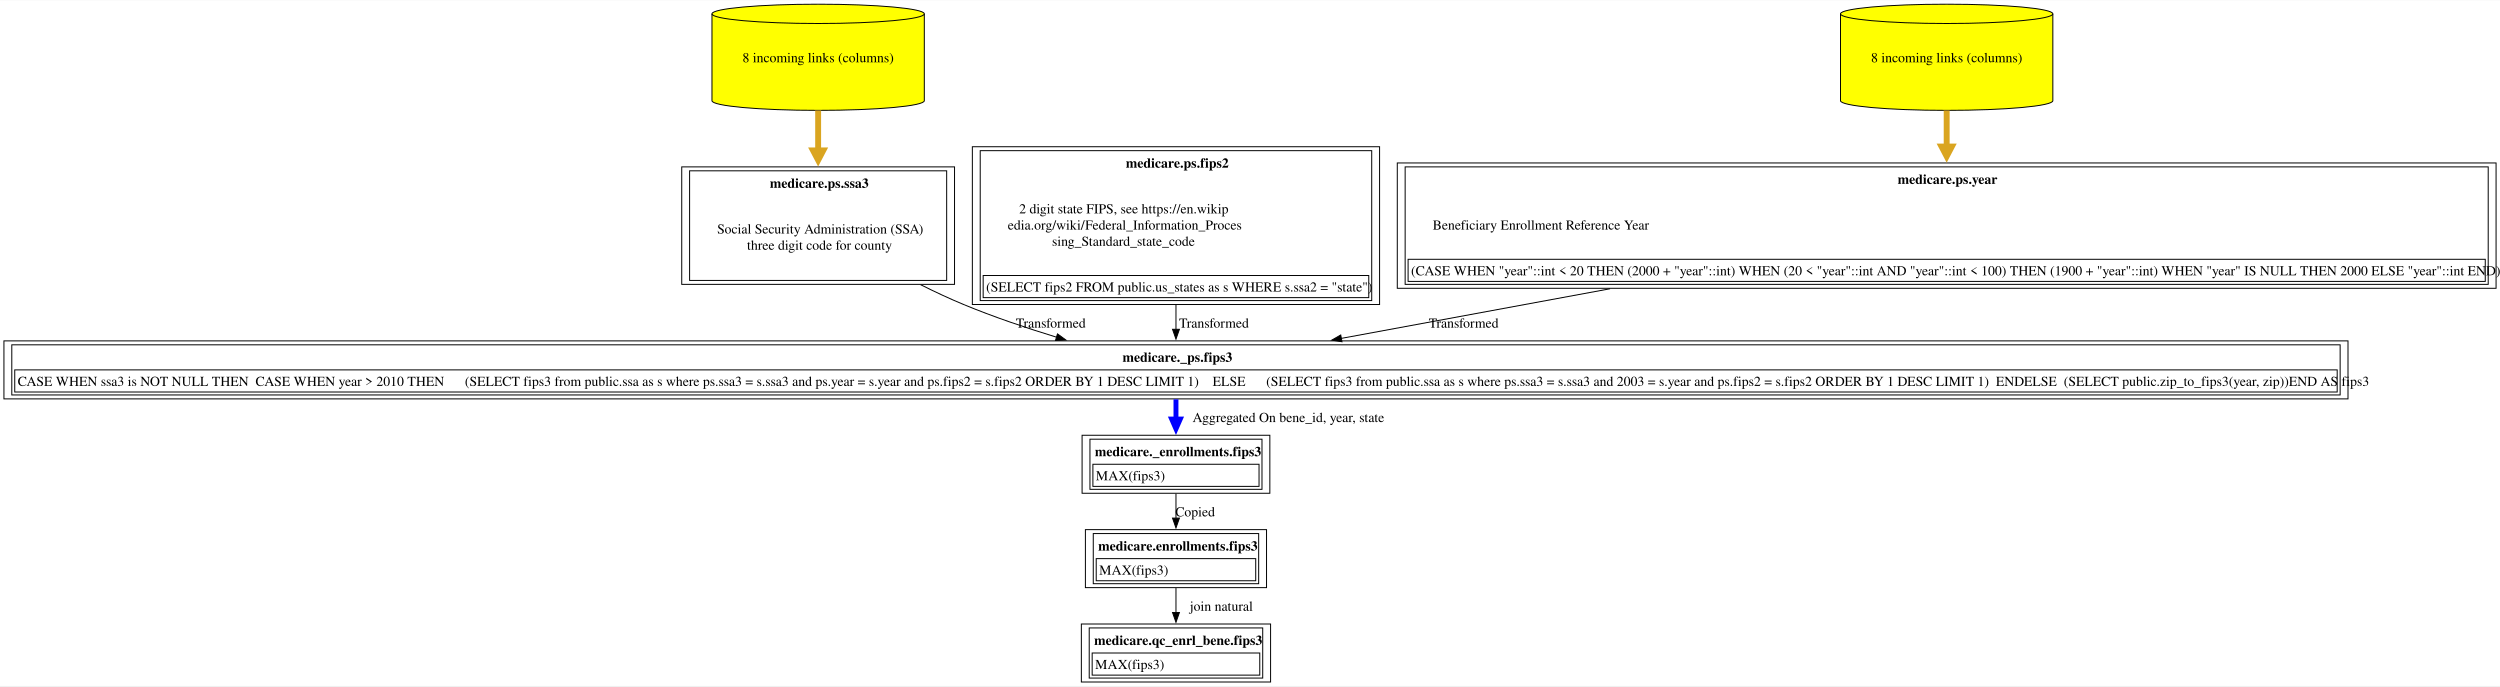
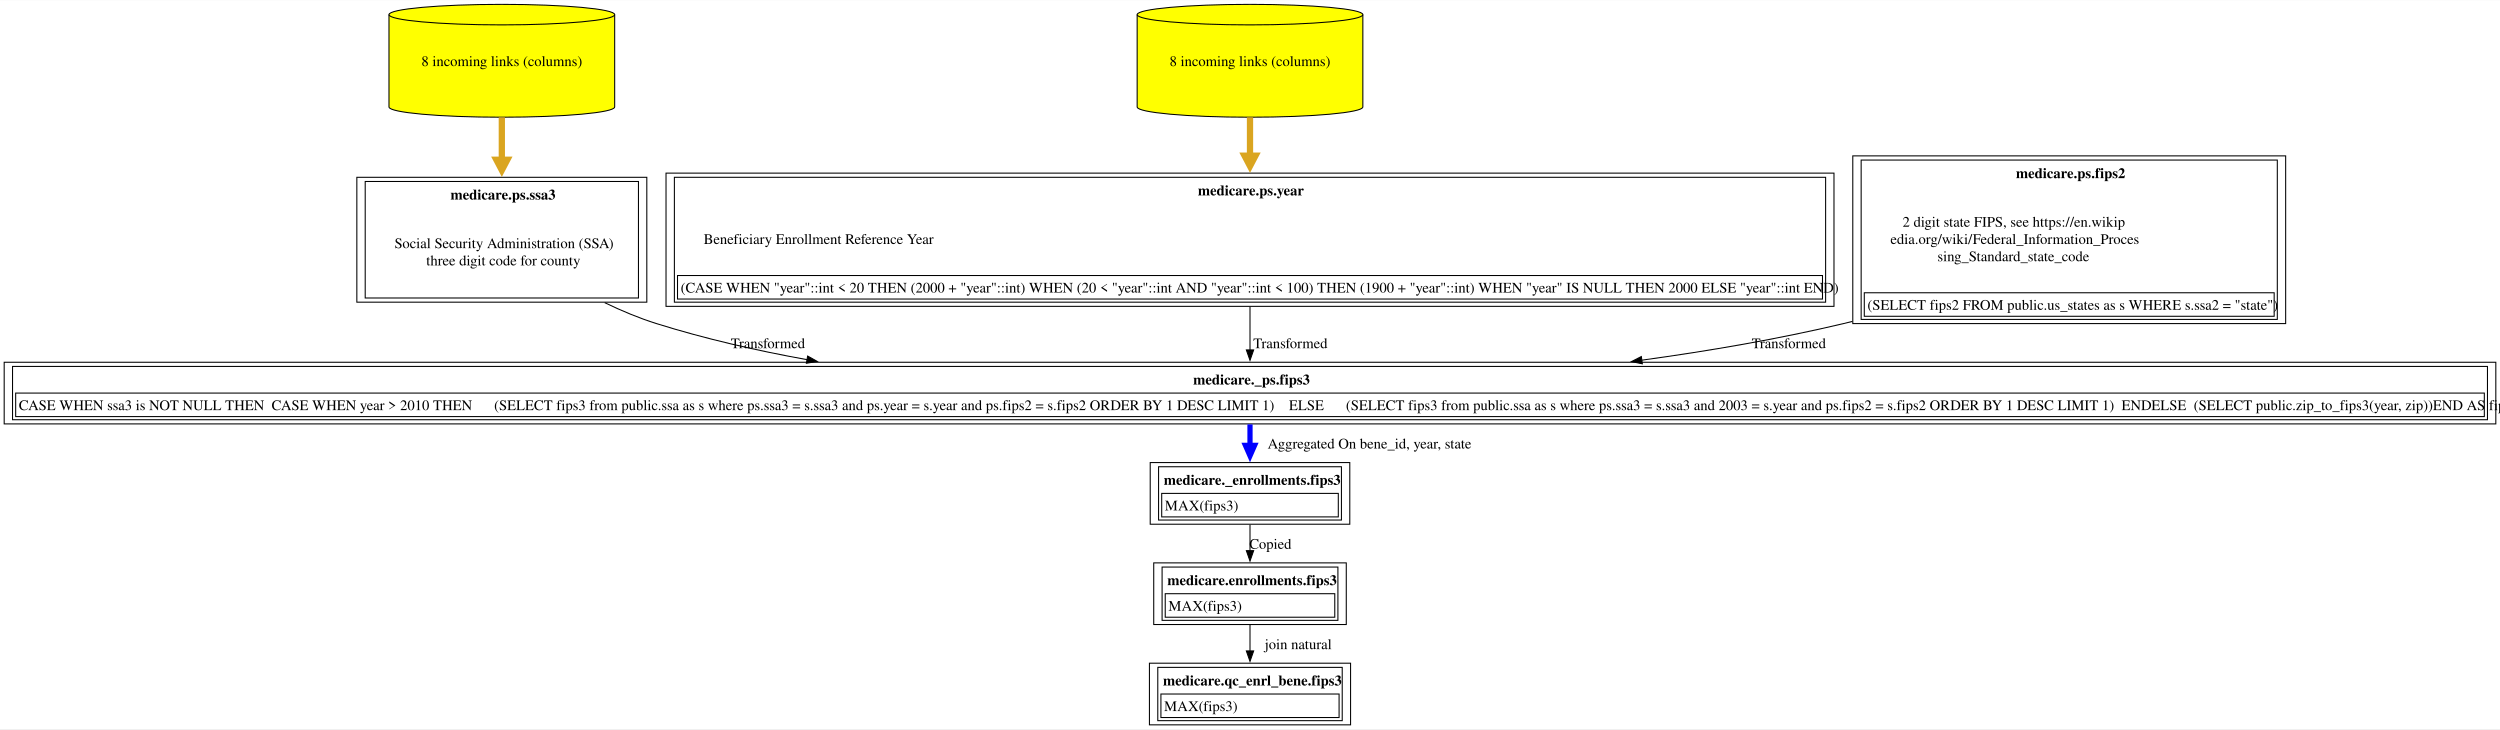
- <svg xmlns="http://www.w3.org/2000/svg" xmlns:xlink="http://www.w3.org/1999/xlink" width="2543pt" height="698pt" viewBox="0.00 0.00 2543.12 697.50">
+ <svg xmlns="http://www.w3.org/2000/svg" xmlns:xlink="http://www.w3.org/1999/xlink" width="2393pt" height="698pt" viewBox="0.00 0.00 2392.50 697.50">
  <g id="graph0" class="graph" transform="scale(1 1) rotate(0) translate(4 693.5)">
-     <polygon fill="white" stroke="none" points="-4,4 -4,-693.5 2539.12,-693.5 2539.12,4 -4,4" />
+     <polygon fill="white" stroke="none" points="-4,4 -4,-693.5 2388.5,-693.5 2388.5,4 -4,4" />
    <g id="node1" class="node">
      <g id="a_node1">
        <a xlink:href="../medicare.qc_enrl_bene/fips3.html" xlink:title="&lt;TABLE&gt;" target="_blank">
          <polygon fill="none" stroke="black" points="1288.5,-59 1096,-59 1096,0 1288.5,0 1288.5,-59" />
          <text text-anchor="start" x="1109" y="-37.7" font-family="Times,serif" font-weight="bold" font-size="14.00">medicare.qc_enrl_bene.fips3</text>
          <polygon fill="none" stroke="black" points="1107,-7 1107,-29.5 1277.5,-29.5 1277.5,-7 1107,-7" />
          <text text-anchor="start" x="1110" y="-13.2" font-family="Times,serif" font-size="14.00">MAX(fips3)</text>
          <polygon fill="none" stroke="black" points="1104,-4 1104,-55 1280.5,-55 1280.5,-4 1104,-4" />
        </a>
      </g>
    </g>
    <g id="node2" class="node">
      <g id="a_node2">
        <a xlink:href="../medicare.enrollments/fips3.html" xlink:title="&lt;TABLE&gt;" target="_blank">
          <polygon fill="none" stroke="black" points="1284.38,-155 1100.12,-155 1100.12,-96 1284.38,-96 1284.38,-155" />
          <text text-anchor="start" x="1113.12" y="-133.7" font-family="Times,serif" font-weight="bold" font-size="14.00">medicare.enrollments.fips3</text>
          <polygon fill="none" stroke="black" points="1111.12,-103 1111.12,-125.5 1273.38,-125.5 1273.38,-103 1111.12,-103" />
          <text text-anchor="start" x="1114.12" y="-109.2" font-family="Times,serif" font-size="14.00">MAX(fips3)</text>
          <polygon fill="none" stroke="black" points="1108.12,-100 1108.12,-151 1276.38,-151 1276.38,-100 1108.12,-100" />
        </a>
      </g>
    </g>
    <g id="edge1" class="edge">
      <path fill="none" stroke="black" d="M1192.25,-95.53C1192.25,-87.68 1192.25,-79.05 1192.25,-70.7" />
      <polygon fill="black" stroke="black" points="1195.75,-70.73 1192.25,-60.73 1188.75,-70.73 1195.75,-70.73" />
      <text text-anchor="middle" x="1238.38" y="-72.45" font-family="Times,serif" font-size="14.00">	join natural</text>
    </g>
    <g id="node3" class="node">
      <g id="a_node3">
        <a xlink:href="../medicare._enrollments/fips3.html" xlink:title="&lt;TABLE&gt;" target="_blank">
          <polygon fill="none" stroke="black" points="1287.75,-251 1096.75,-251 1096.75,-192 1287.75,-192 1287.75,-251" />
          <text text-anchor="start" x="1109.75" y="-229.7" font-family="Times,serif" font-weight="bold" font-size="14.00">medicare._enrollments.fips3</text>
          <polygon fill="none" stroke="black" points="1107.75,-199 1107.75,-221.5 1276.75,-221.5 1276.75,-199 1107.75,-199" />
          <text text-anchor="start" x="1110.75" y="-205.2" font-family="Times,serif" font-size="14.00">MAX(fips3)</text>
          <polygon fill="none" stroke="black" points="1104.75,-196 1104.75,-247 1279.75,-247 1279.75,-196 1104.75,-196" />
        </a>
      </g>
    </g>
    <g id="edge2" class="edge">
      <path fill="none" stroke="black" d="M1192.25,-191.53C1192.25,-183.68 1192.25,-175.05 1192.25,-166.7" />
      <polygon fill="black" stroke="black" points="1195.75,-166.73 1192.25,-156.73 1188.75,-166.73 1195.75,-166.73" />
      <text text-anchor="middle" x="1211.75" y="-168.45" font-family="Times,serif" font-size="14.00">Copied</text>
    </g>
    <g id="node4" class="node">
      <g id="a_node4">
        <a xlink:href="../medicare._ps/fips3.html" xlink:title="&lt;TABLE&gt;" target="_blank">
          <polygon fill="none" stroke="black" points="2384.5,-347 0,-347 0,-288 2384.5,-288 2384.5,-347" />
          <text text-anchor="start" x="1137.88" y="-325.7" font-family="Times,serif" font-weight="bold" font-size="14.00">medicare._ps.fips3</text>
          <polygon fill="none" stroke="black" points="11,-295 11,-317.5 2373.5,-317.5 2373.5,-295 11,-295" />
          <text text-anchor="start" x="14" y="-301.2" font-family="Times,serif" font-size="14.00">CASE WHEN ssa3 is NOT NULL THEN  CASE WHEN year &gt; 2010 THEN      (SELECT fips3 from public.ssa as s where ps.ssa3 = s.ssa3 and ps.year = s.year and ps.fips2 = s.fips2 ORDER BY 1 DESC LIMIT 1)    ELSE      (SELECT fips3 from public.ssa as s where ps.ssa3 = s.ssa3 and 2003 = s.year and ps.fips2 = s.fips2 ORDER BY 1 DESC LIMIT 1)  ENDELSE  (SELECT public.zip_to_fips3(year, zip))END AS fips3</text>
          <polygon fill="none" stroke="black" points="8,-292 8,-343 2376.5,-343 2376.5,-292 8,-292" />
        </a>
      </g>
    </g>
    <g id="edge3" class="edge">
      <path fill="none" stroke="blue" stroke-width="5" d="M1192.25,-287.53C1192.25,-281.13 1192.25,-274.2 1192.25,-267.33" />
      <polygon fill="blue" stroke="blue" stroke-width="5" points="1196.63,-267.45 1192.25,-257.45 1187.88,-267.45 1196.63,-267.45" />
      <text text-anchor="middle" x="1306.62" y="-264.45" font-family="Times,serif" font-size="14.00">	  Aggregated On bene_id, year, state</text>
    </g>
    <g id="node5" class="node">
      <g id="a_node5">
        <a xlink:href="../medicare.ps/ssa3.html" xlink:title="&lt;TABLE&gt;" target="_blank">
-           <polygon fill="none" stroke="black" points="967,-524 689.5,-524 689.5,-404.5 967,-404.5 967,-524" />
-           <text text-anchor="start" x="779.12" y="-502.7" font-family="Times,serif" font-weight="bold" font-size="14.00">medicare.ps.ssa3</text>
-           <text text-anchor="start" x="725.5" y="-456.2" font-family="Times,serif" font-size="14.00">Social Security Administration (SSA)</text>
-           <text text-anchor="start" x="755.88" y="-439.7" font-family="Times,serif" font-size="14.00">three digit code for county</text>
-           <polygon fill="none" stroke="black" points="697.5,-408.5 697.5,-520 959,-520 959,-408.5 697.5,-408.5" />
+           <polygon fill="none" stroke="black" points="615,-524 337.5,-524 337.5,-404.5 615,-404.5 615,-524" />
+           <text text-anchor="start" x="427.12" y="-502.7" font-family="Times,serif" font-weight="bold" font-size="14.00">medicare.ps.ssa3</text>
+           <text text-anchor="start" x="373.5" y="-456.2" font-family="Times,serif" font-size="14.00">Social Security Administration (SSA)</text>
+           <text text-anchor="start" x="403.88" y="-439.7" font-family="Times,serif" font-size="14.00">three digit code for county</text>
+           <polygon fill="none" stroke="black" points="345.5,-408.5 345.5,-520 607,-520 607,-408.5 345.5,-408.5" />
        </a>
      </g>
    </g>
    <g id="edge4" class="edge">
-       <path fill="none" stroke="black" d="M932.52,-404.15C947,-396.91 961.85,-389.97 976.25,-384 1006.28,-371.55 1039.54,-360.29 1070.77,-350.75" />
-       <polygon fill="black" stroke="black" points="1071.71,-354.13 1080.27,-347.89 1069.69,-347.42 1071.71,-354.13" />
-       <text text-anchor="middle" x="1064.88" y="-360.45" font-family="Times,serif" font-size="14.00">  Transformed</text>
+       <path fill="none" stroke="black" d="M574.73,-404.01C590.85,-396.23 607.7,-389.18 624.25,-384 670.27,-369.6 719.28,-358.31 768.48,-349.46" />
+       <polygon fill="black" stroke="black" points="768.91,-352.94 778.15,-347.76 767.7,-346.05 768.91,-352.94" />
+       <text text-anchor="middle" x="730.88" y="-360.45" font-family="Times,serif" font-size="14.00">  Transformed</text>
    </g>
    <g id="node6" class="node">
      <g id="a_node6">
        <a xlink:href="../medicare.ps/ssa3.html" xlink:title="8 incoming links (columns)" target="_blank">
-           <path fill="yellow" stroke="black" d="M936.25,-679.68C936.25,-685.1 887.84,-689.5 828.25,-689.5 768.66,-689.5 720.25,-685.1 720.25,-679.68 720.25,-679.68 720.25,-591.32 720.25,-591.32 720.25,-585.9 768.66,-581.5 828.25,-581.5 887.84,-581.5 936.25,-585.9 936.25,-591.32 936.25,-591.32 936.25,-679.68 936.25,-679.68" />
-           <path fill="none" stroke="black" d="M936.25,-679.68C936.25,-674.26 887.84,-669.86 828.25,-669.86 768.66,-669.86 720.25,-674.26 720.25,-679.68" />
-           <text text-anchor="middle" x="828.25" y="-630.45" font-family="Times,serif" font-size="14.00">8 incoming links (columns)</text>
+           <path fill="yellow" stroke="black" d="M584.25,-679.68C584.25,-685.1 535.84,-689.5 476.25,-689.5 416.66,-689.5 368.25,-685.1 368.25,-679.68 368.25,-679.68 368.25,-591.32 368.25,-591.32 368.25,-585.9 416.66,-581.5 476.25,-581.5 535.84,-581.5 584.25,-585.9 584.25,-591.32 584.25,-591.32 584.25,-679.68 584.25,-679.68" />
+           <path fill="none" stroke="black" d="M584.25,-679.68C584.25,-674.26 535.84,-669.86 476.25,-669.86 416.66,-669.86 368.25,-674.26 368.25,-679.68" />
+           <text text-anchor="middle" x="476.25" y="-630.45" font-family="Times,serif" font-size="14.00">8 incoming links (columns)</text>
        </a>
      </g>
    </g>
    <g id="edge5" class="edge">
-       <path fill="none" stroke="goldenrod" stroke-width="6" d="M828.25,-581.41C828.25,-568.38 828.25,-554.19 828.25,-540.34" />
-       <polygon fill="goldenrod" stroke="goldenrod" stroke-width="6" points="833.5,-540.79 828.25,-530.79 823,-540.79 833.5,-540.79" />
+       <path fill="none" stroke="goldenrod" stroke-width="6" d="M476.25,-581.41C476.25,-568.38 476.25,-554.19 476.25,-540.34" />
+       <polygon fill="goldenrod" stroke="goldenrod" stroke-width="6" points="481.5,-540.79 476.25,-530.79 471,-540.79 481.5,-540.79" />
    </g>
    <g id="node7" class="node">
      <g id="a_node7">
-         <a xlink:href="../medicare.ps/fips2.html" xlink:title="&lt;TABLE&gt;" target="_blank">
-           <polygon fill="none" stroke="black" points="1399.38,-544.5 985.12,-544.5 985.12,-384 1399.38,-384 1399.38,-544.5" />
-           <text text-anchor="start" x="1141.25" y="-523.2" font-family="Times,serif" font-weight="bold" font-size="14.00">medicare.ps.fips2</text>
-           <text text-anchor="start" x="1032.75" y="-476.7" font-family="Times,serif" font-size="14.00">2 digit state FIPS, see https://en.wikip</text>
-           <text text-anchor="start" x="1021.12" y="-460.2" font-family="Times,serif" font-size="14.00">edia.org/wiki/Federal_Information_Proces</text>
-           <text text-anchor="start" x="1066.12" y="-443.7" font-family="Times,serif" font-size="14.00">sing_Standard_state_code</text>
-           <polygon fill="none" stroke="black" points="996.12,-391 996.12,-413.5 1388.38,-413.5 1388.38,-391 996.12,-391" />
-           <text text-anchor="start" x="999.12" y="-397.2" font-family="Times,serif" font-size="14.00">(SELECT fips2 FROM public.us_states as s WHERE s.ssa2 = "state")</text>
-           <polygon fill="none" stroke="black" points="993.12,-388 993.12,-540.5 1391.38,-540.5 1391.38,-388 993.12,-388" />
+         <a xlink:href="../medicare.ps/year.html" xlink:title="&lt;TABLE&gt;" target="_blank">
+           <polygon fill="none" stroke="black" points="1751.12,-528 633.38,-528 633.38,-400.5 1751.12,-400.5 1751.12,-528" />
+           <text text-anchor="start" x="1142.38" y="-506.7" font-family="Times,serif" font-weight="bold" font-size="14.00">medicare.ps.year</text>
+           <text text-anchor="start" x="669.38" y="-460.2" font-family="Times,serif" font-size="14.00">Beneficiary Enrollment Reference Year</text>
+           <polygon fill="none" stroke="black" points="644.38,-407.5 644.38,-430 1740.12,-430 1740.12,-407.5 644.38,-407.5" />
+           <text text-anchor="start" x="647.38" y="-413.7" font-family="Times,serif" font-size="14.00">(CASE WHEN "year"::int &lt; 20 THEN (2000 + "year"::int) WHEN (20 &lt; "year"::int AND "year"::int &lt; 100) THEN (1900 + "year"::int) WHEN "year" IS NULL THEN 2000 ELSE "year"::int END)</text>
+           <polygon fill="none" stroke="black" points="641.38,-404.5 641.38,-524 1743.12,-524 1743.12,-404.5 641.38,-404.5" />
        </a>
      </g>
    </g>
    <g id="edge6" class="edge">
-       <path fill="none" stroke="black" d="M1192.25,-383.68C1192.25,-375.04 1192.25,-366.54 1192.25,-358.68" />
-       <polygon fill="black" stroke="black" points="1195.75,-358.81 1192.25,-348.81 1188.75,-358.81 1195.75,-358.81" />
+       <path fill="none" stroke="black" d="M1192.25,-400.18C1192.25,-386.07 1192.25,-371.47 1192.25,-358.59" />
+       <polygon fill="black" stroke="black" points="1195.75,-358.82 1192.25,-348.82 1188.75,-358.82 1195.75,-358.82" />
      <text text-anchor="middle" x="1230.88" y="-360.45" font-family="Times,serif" font-size="14.00">  Transformed</text>
    </g>
    <g id="node8" class="node">
      <g id="a_node8">
-         <a xlink:href="../medicare.ps/year.html" xlink:title="&lt;TABLE&gt;" target="_blank">
-           <polygon fill="none" stroke="black" points="2535.12,-528 1417.38,-528 1417.38,-400.5 2535.12,-400.5 2535.12,-528" />
-           <text text-anchor="start" x="1926.38" y="-506.7" font-family="Times,serif" font-weight="bold" font-size="14.00">medicare.ps.year</text>
-           <text text-anchor="start" x="1453.38" y="-460.2" font-family="Times,serif" font-size="14.00">Beneficiary Enrollment Reference Year</text>
-           <polygon fill="none" stroke="black" points="1428.38,-407.5 1428.38,-430 2524.12,-430 2524.12,-407.5 1428.38,-407.5" />
-           <text text-anchor="start" x="1431.38" y="-413.7" font-family="Times,serif" font-size="14.00">(CASE WHEN "year"::int &lt; 20 THEN (2000 + "year"::int) WHEN (20 &lt; "year"::int AND "year"::int &lt; 100) THEN (1900 + "year"::int) WHEN "year" IS NULL THEN 2000 ELSE "year"::int END)</text>
-           <polygon fill="none" stroke="black" points="1425.38,-404.5 1425.38,-524 2527.12,-524 2527.12,-404.5 1425.38,-404.5" />
+         <a xlink:href="../medicare.ps/year.html" xlink:title="8 incoming links (columns)" target="_blank">
+           <path fill="yellow" stroke="black" d="M1300.25,-679.68C1300.25,-685.1 1251.84,-689.5 1192.25,-689.5 1132.66,-689.5 1084.25,-685.1 1084.25,-679.68 1084.25,-679.68 1084.25,-591.32 1084.25,-591.32 1084.25,-585.9 1132.66,-581.5 1192.25,-581.5 1251.84,-581.5 1300.25,-585.9 1300.25,-591.32 1300.25,-591.32 1300.25,-679.68 1300.25,-679.68" />
+           <path fill="none" stroke="black" d="M1300.25,-679.68C1300.25,-674.26 1251.84,-669.86 1192.25,-669.86 1132.66,-669.86 1084.25,-674.26 1084.25,-679.68" />
+           <text text-anchor="middle" x="1192.25" y="-630.45" font-family="Times,serif" font-size="14.00">8 incoming links (columns)</text>
        </a>
      </g>
    </g>
    <g id="edge7" class="edge">
-       <path fill="none" stroke="black" d="M1633.8,-400.02C1539.03,-382.53 1440.32,-364.3 1360.33,-349.53" />
-       <polygon fill="black" stroke="black" points="1361.13,-346.12 1350.66,-347.75 1359.86,-353.01 1361.13,-346.12" />
-       <text text-anchor="middle" x="1484.88" y="-360.45" font-family="Times,serif" font-size="14.00">  Transformed</text>
+       <path fill="none" stroke="goldenrod" stroke-width="6" d="M1192.25,-581.41C1192.25,-569.68 1192.25,-557.01 1192.25,-544.5" />
+       <polygon fill="goldenrod" stroke="goldenrod" stroke-width="6" points="1197.5,-544.68 1192.25,-534.68 1187,-544.68 1197.5,-544.68" />
    </g>
    <g id="node9" class="node">
      <g id="a_node9">
-         <a xlink:href="../medicare.ps/year.html" xlink:title="8 incoming links (columns)" target="_blank">
-           <path fill="yellow" stroke="black" d="M2084.25,-679.68C2084.25,-685.1 2035.84,-689.5 1976.25,-689.5 1916.66,-689.5 1868.25,-685.1 1868.25,-679.68 1868.25,-679.68 1868.25,-591.32 1868.25,-591.32 1868.25,-585.9 1916.66,-581.5 1976.25,-581.5 2035.84,-581.5 2084.25,-585.9 2084.25,-591.32 2084.25,-591.32 2084.25,-679.68 2084.25,-679.68" />
-           <path fill="none" stroke="black" d="M2084.25,-679.68C2084.25,-674.26 2035.84,-669.86 1976.25,-669.86 1916.66,-669.86 1868.25,-674.26 1868.25,-679.68" />
-           <text text-anchor="middle" x="1976.25" y="-630.45" font-family="Times,serif" font-size="14.00">8 incoming links (columns)</text>
+         <a xlink:href="../medicare.ps/fips2.html" xlink:title="&lt;TABLE&gt;" target="_blank">
+           <polygon fill="none" stroke="black" points="2183.38,-544.5 1769.12,-544.5 1769.12,-384 2183.38,-384 2183.38,-544.5" />
+           <text text-anchor="start" x="1925.25" y="-523.2" font-family="Times,serif" font-weight="bold" font-size="14.00">medicare.ps.fips2</text>
+           <text text-anchor="start" x="1816.75" y="-476.7" font-family="Times,serif" font-size="14.00">2 digit state FIPS, see https://en.wikip</text>
+           <text text-anchor="start" x="1805.12" y="-460.2" font-family="Times,serif" font-size="14.00">edia.org/wiki/Federal_Information_Proces</text>
+           <text text-anchor="start" x="1850.12" y="-443.7" font-family="Times,serif" font-size="14.00">sing_Standard_state_code</text>
+           <polygon fill="none" stroke="black" points="1780.12,-391 1780.12,-413.5 2172.38,-413.5 2172.38,-391 1780.12,-391" />
+           <text text-anchor="start" x="1783.12" y="-397.2" font-family="Times,serif" font-size="14.00">(SELECT fips2 FROM public.us_states as s WHERE s.ssa2 = "state")</text>
+           <polygon fill="none" stroke="black" points="1777.12,-388 1777.12,-540.5 2175.38,-540.5 2175.38,-388 1777.12,-388" />
        </a>
      </g>
    </g>
    <g id="edge8" class="edge">
-       <path fill="none" stroke="goldenrod" stroke-width="6" d="M1976.25,-581.41C1976.25,-569.68 1976.25,-557.01 1976.25,-544.5" />
-       <polygon fill="goldenrod" stroke="goldenrod" stroke-width="6" points="1981.5,-544.68 1976.25,-534.68 1971,-544.68 1981.5,-544.68" />
+       <path fill="none" stroke="black" d="M1768.74,-386.08C1765.9,-385.36 1763.07,-384.67 1760.25,-384 1698.4,-369.31 1631.94,-357.87 1567.06,-348.97" />
+       <polygon fill="black" stroke="black" points="1567.7,-345.52 1557.32,-347.65 1566.76,-352.46 1567.7,-345.52" />
+       <text text-anchor="middle" x="1707.88" y="-360.45" font-family="Times,serif" font-size="14.00">  Transformed</text>
    </g>
  </g>
</svg>
